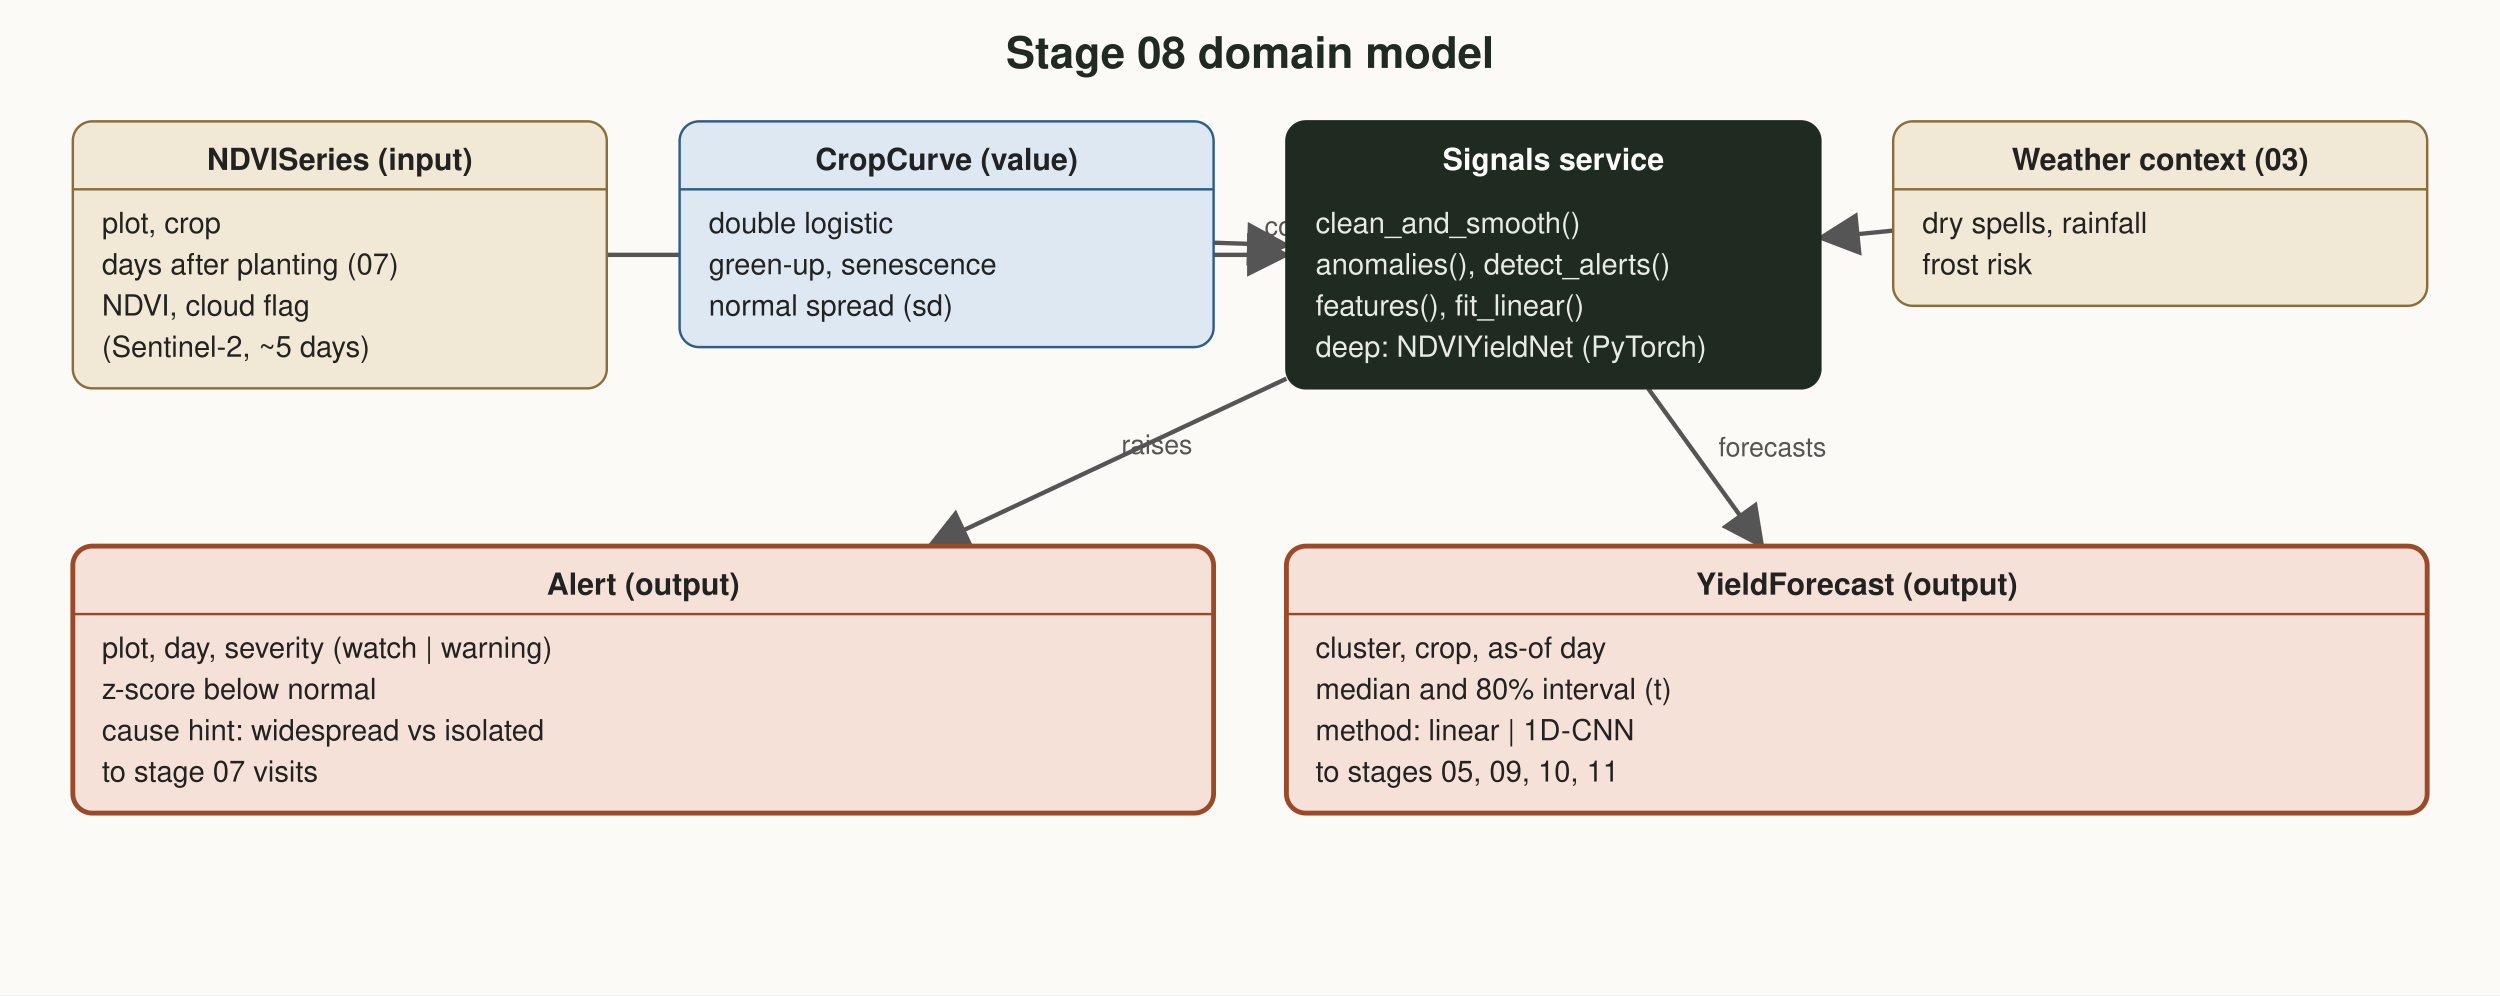
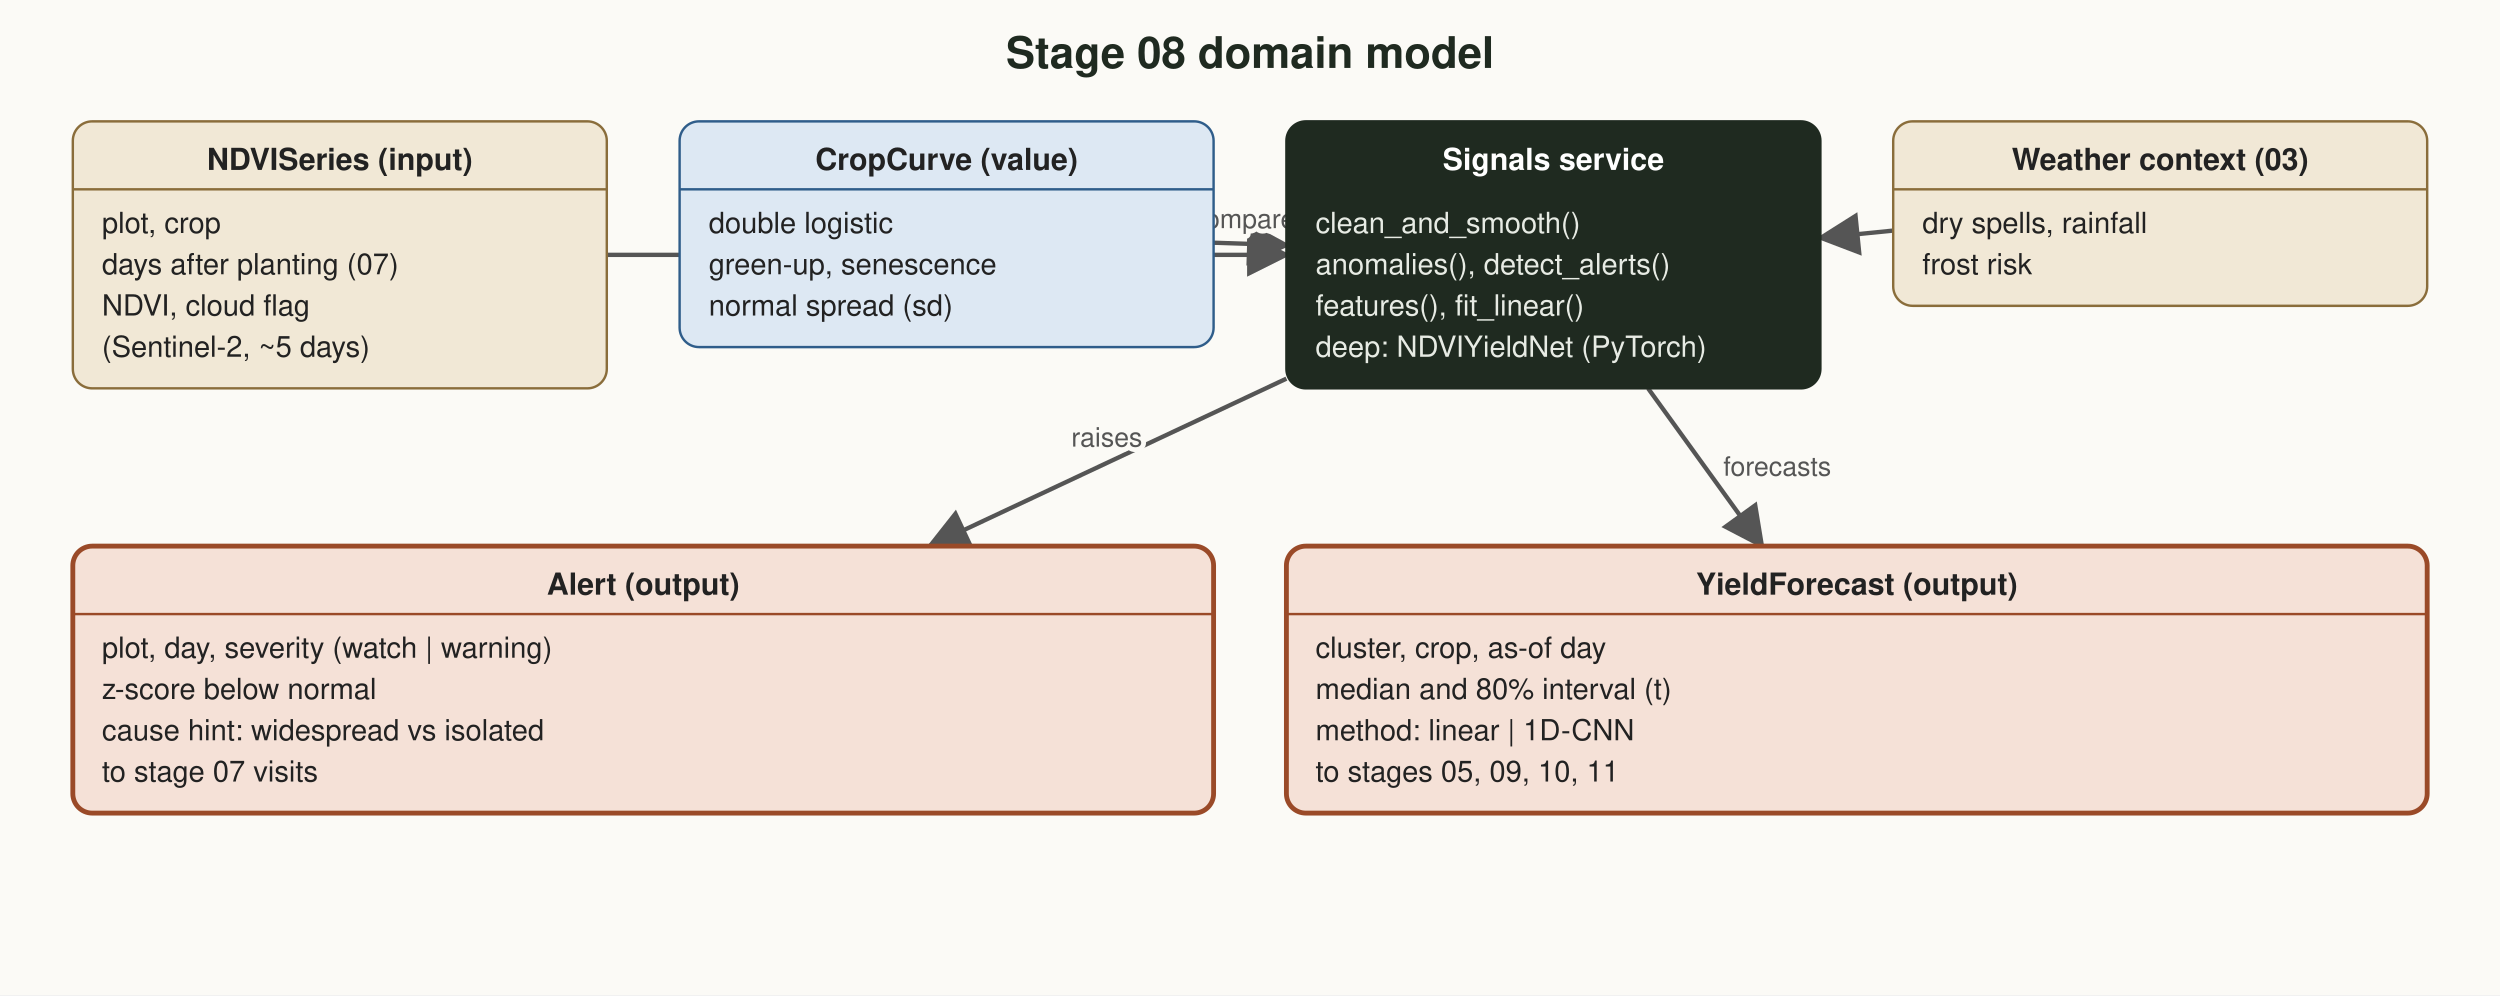
<svg xmlns="http://www.w3.org/2000/svg" viewBox="0 0 1030 410" font-family="Helvetica, Arial, sans-serif">
  <rect width="1030" height="410" fill="#fbfaf6" />
  <defs>
    <marker id="a" markerWidth="10" markerHeight="10" refX="9" refY="5" orient="auto">
      <path d="M0,0 L10,5 L0,10 z" fill="#555" />
    </marker>
  </defs>
  <text x="515.0" y="28" text-anchor="middle" font-size="18" font-weight="bold" fill="#1f2a20">Stage 08 domain model</text>
  <line x1="250" y1="105" x2="530" y2="105" stroke="#555" stroke-width="1.8" marker-end="url(#a)" />
  <line x1="500" y1="100" x2="530" y2="101" stroke="#555" stroke-width="1.8" marker-end="url(#a)" />
-   <text x="521" y="97" font-size="11" fill="#555">compares</text>
+   <text x="515" y="94" font-size="11" fill="#555" text-anchor="middle" stroke="#fbfaf6" stroke-width="4" paint-order="stroke" stroke-linejoin="round">compares</text>
  <line x1="780" y1="95" x2="750" y2="98" stroke="#555" stroke-width="1.8" marker-end="url(#a)" />
  <line x1="530" y1="156" x2="383" y2="225" stroke="#555" stroke-width="1.8" marker-end="url(#a)" />
-   <text x="462" y="187" font-size="11" fill="#555">raises</text>
+   <text x="456" y="184" font-size="11" fill="#555" text-anchor="middle" stroke="#fbfaf6" stroke-width="4" paint-order="stroke" stroke-linejoin="round">raises</text>
  <line x1="679" y1="160" x2="726" y2="225" stroke="#555" stroke-width="1.8" marker-end="url(#a)" />
-   <text x="708" y="188" font-size="11" fill="#555">forecasts</text>
+   <text x="710" y="196" font-size="11" fill="#555" text-anchor="start" stroke="#fbfaf6" stroke-width="4" paint-order="stroke" stroke-linejoin="round">forecasts</text>
  <rect x="30" y="50" width="220" height="110" rx="8" fill="#f1e8d6" stroke="#8a6d3b" stroke-width="1" />
  <text x="140.0" y="70" text-anchor="middle" font-weight="bold" font-size="12.5" fill="#222">NDVISeries (input)</text>
  <line x1="30" y1="78" x2="250" y2="78" stroke="#8a6d3b" />
  <text x="42" y="96" font-size="12" fill="#222">plot, crop</text>
  <text x="42" y="113" font-size="12" fill="#222">days after planting (07)</text>
  <text x="42" y="130" font-size="12" fill="#222">NDVI, cloud flag</text>
  <text x="42" y="147" font-size="12" fill="#222">(Sentinel-2, ~5 days)</text>
  <rect x="280" y="50" width="220" height="93" rx="8" fill="#dde8f3" stroke="#2f5d8a" stroke-width="1" />
  <text x="390.0" y="70" text-anchor="middle" font-weight="bold" font-size="12.5" fill="#222">CropCurve (value)</text>
  <line x1="280" y1="78" x2="500" y2="78" stroke="#2f5d8a" />
  <text x="292" y="96" font-size="12" fill="#222">double logistic</text>
  <text x="292" y="113" font-size="12" fill="#222">green-up, senescence</text>
  <text x="292" y="130" font-size="12" fill="#222">normal spread (sd)</text>
  <rect x="530" y="50" width="220" height="110" rx="8" fill="#1f2a20" stroke="#1f2a20" stroke-width="1" />
  <text x="640.0" y="70" text-anchor="middle" font-weight="bold" font-size="12.5" fill="#fff">Signals service</text>
  <text x="542" y="96" font-size="12" fill="#e7ebe4">clean_and_smooth()</text>
  <text x="542" y="113" font-size="12" fill="#e7ebe4">anomalies(), detect_alerts()</text>
  <text x="542" y="130" font-size="12" fill="#e7ebe4">features(), fit_linear()</text>
  <text x="542" y="147" font-size="12" fill="#e7ebe4">deep: NDVIYieldNet (PyTorch)</text>
  <rect x="780" y="50" width="220" height="76" rx="8" fill="#f1e8d6" stroke="#8a6d3b" stroke-width="1" />
  <text x="890.0" y="70" text-anchor="middle" font-weight="bold" font-size="12.5" fill="#222">Weather context (03)</text>
  <line x1="780" y1="78" x2="1000" y2="78" stroke="#8a6d3b" />
  <text x="792" y="96" font-size="12" fill="#222">dry spells, rainfall</text>
  <text x="792" y="113" font-size="12" fill="#222">frost risk</text>
  <rect x="30" y="225" width="470" height="110" rx="8" fill="#f5e1d7" stroke="#9a4a28" stroke-width="2" />
  <text x="265.0" y="245" text-anchor="middle" font-weight="bold" font-size="12.5" fill="#222">Alert (output)</text>
  <line x1="30" y1="253" x2="500" y2="253" stroke="#9a4a28" />
  <text x="42" y="271" font-size="12" fill="#222">plot, day, severity (watch | warning)</text>
  <text x="42" y="288" font-size="12" fill="#222">z-score below normal</text>
  <text x="42" y="305" font-size="12" fill="#222">cause hint: widespread vs isolated</text>
  <text x="42" y="322" font-size="12" fill="#222">to stage 07 visits</text>
  <rect x="530" y="225" width="470" height="110" rx="8" fill="#f5e1d7" stroke="#9a4a28" stroke-width="2" />
  <text x="765.0" y="245" text-anchor="middle" font-weight="bold" font-size="12.5" fill="#222">YieldForecast (output)</text>
  <line x1="530" y1="253" x2="1000" y2="253" stroke="#9a4a28" />
  <text x="542" y="271" font-size="12" fill="#222">cluster, crop, as-of day</text>
  <text x="542" y="288" font-size="12" fill="#222">median and 80% interval (t)</text>
  <text x="542" y="305" font-size="12" fill="#222">method: linear | 1D-CNN</text>
  <text x="542" y="322" font-size="12" fill="#222">to stages 05, 09, 10, 11</text>
</svg>
